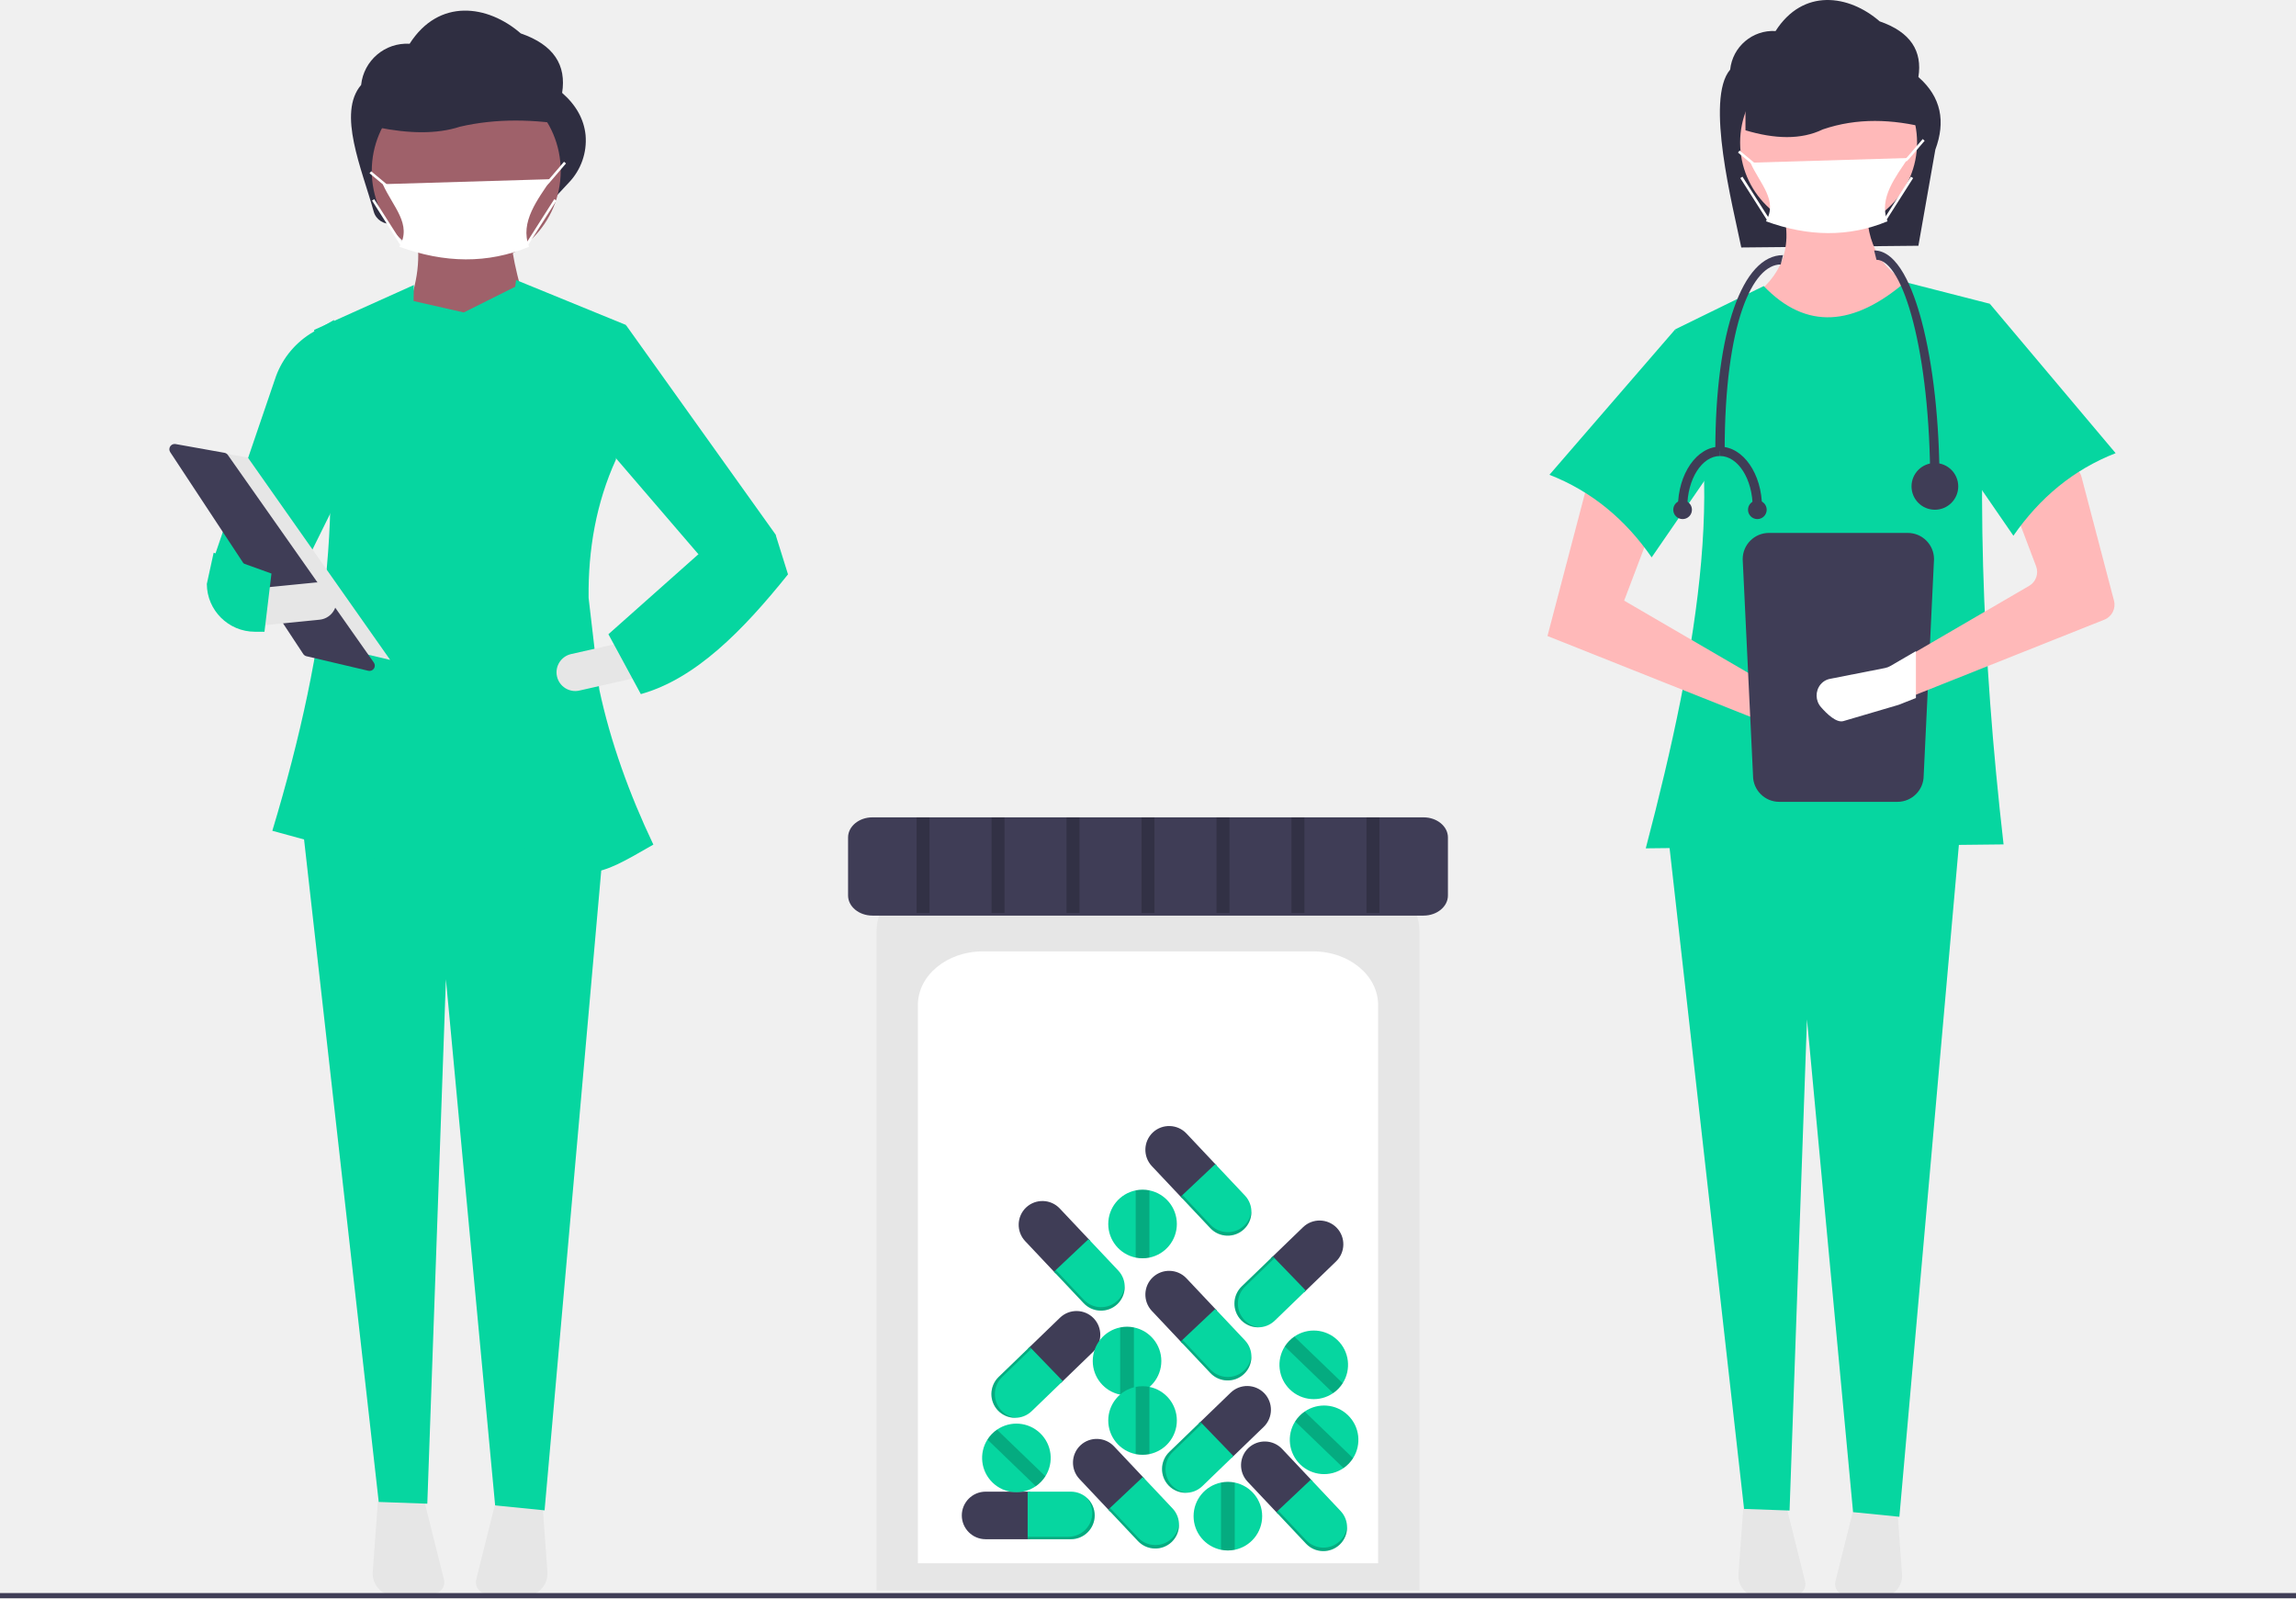
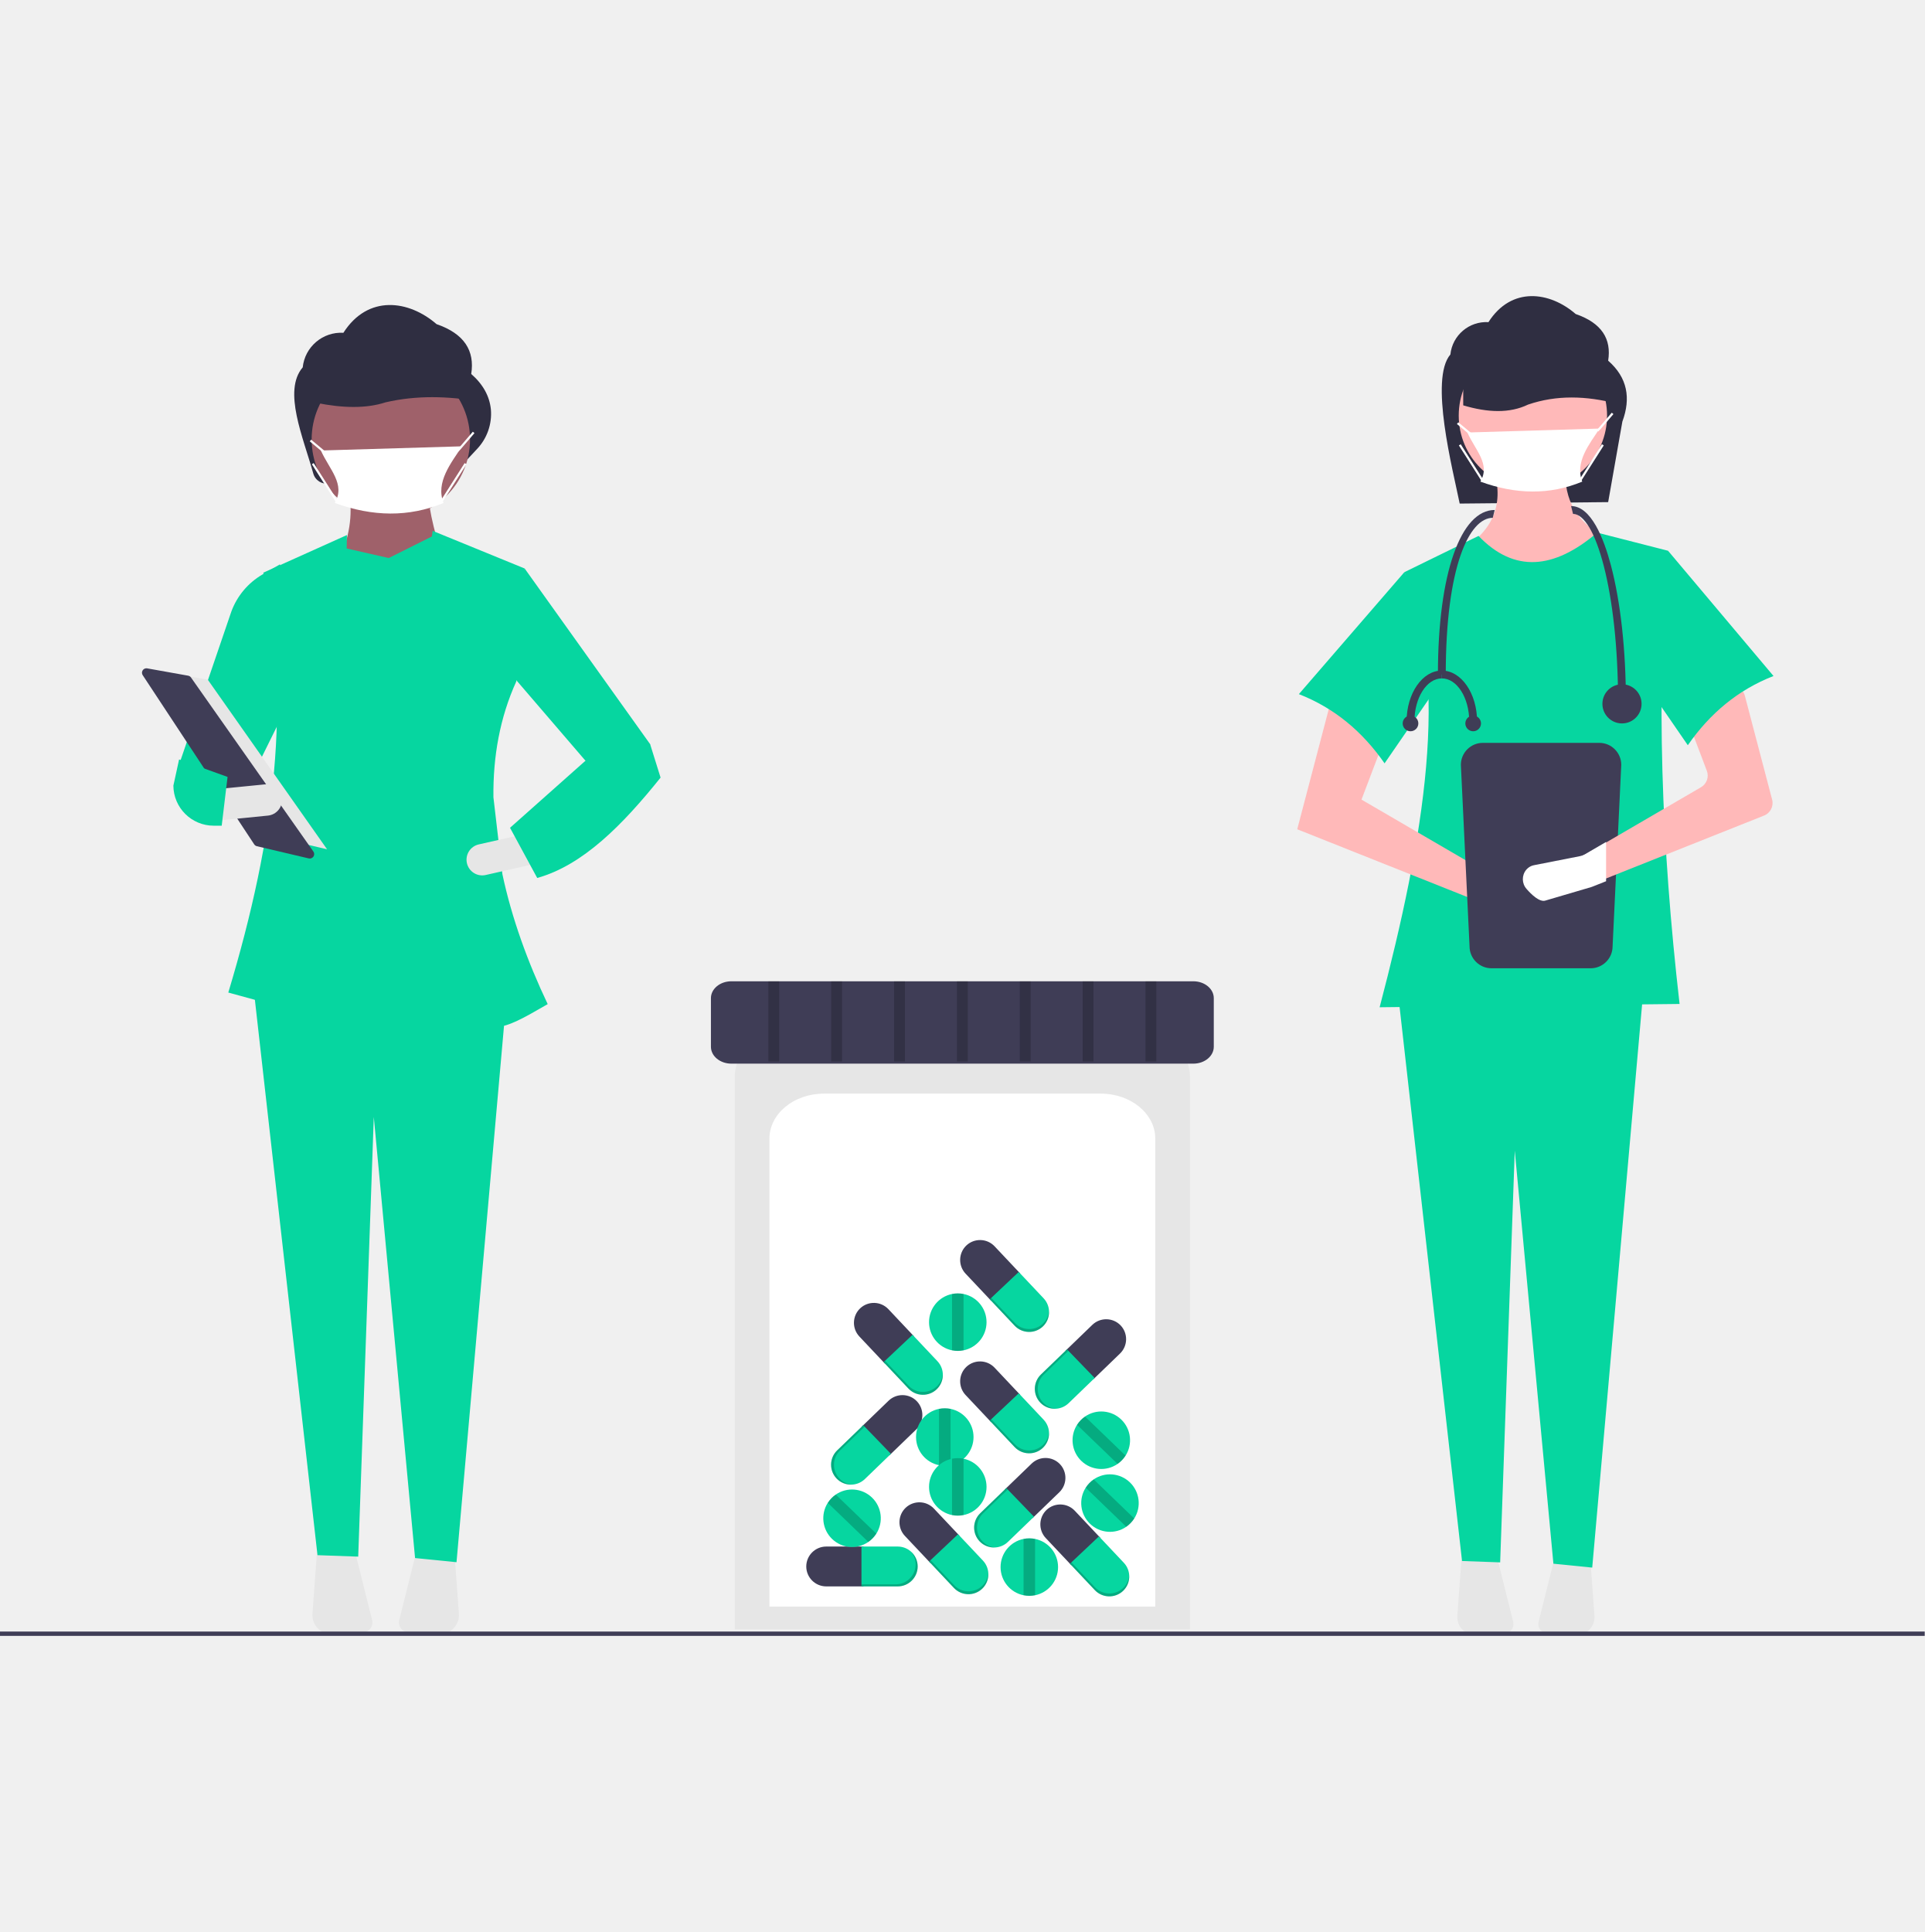
- <svg xmlns="http://www.w3.org/2000/svg" data-name="Layer 1" width="888" height="618.106" viewBox="0 0 888 618.106">
+ <svg xmlns="http://www.w3.org/2000/svg" data-name="Layer 1" width="31.88" height="32" viewBox="0 0 888 618.106">
  <path d="M897.957,235.99l-68.502.667c-3.22-15.851-14.038-57.443-4.295-68.787A16.674,16.674,0,0,1,842.723,152.95h0c10.617-16.62,28.302-14.124,40.255-3.745,12.029,4.151,16.565,11.525,14.979,21.532,8.909,7.798,10.552,17.285,6.553,28.085Z" transform="translate(-156 -140.947)" fill="#2f2e41" />
  <path d="M891.362,278.189l-49.422-6.843-9.884-14.447c13.616-9.032,18.434-21.647,12.166-38.778l34.216-.76c-1.603,15.255,3.442,27.067,17.488,34.216Z" transform="translate(-156 -140.947)" fill="#ffb9b9" />
  <path d="M830.255,723.967l-1.89,25.835a8.224,8.224,0,0,0,8.7,8.809L850.335,757.807a4.195,4.195,0,0,0,3.815-5.204l-7.366-29.463Z" transform="translate(-156 -140.947)" fill="#e6e6e6" />
  <path d="M873.216,723.14l-7.366,29.463a4.195,4.195,0,0,0,3.815,5.204l13.27.804a8.224,8.224,0,0,0,8.7-8.809l-1.89-25.835Z" transform="translate(-156 -140.947)" fill="#e6e6e6" />
  <polygon points="734.602 586.606 716.694 584.809 698.866 394.239 692.128 584.195 674.534 583.565 644.881 320.485 758.172 320.485 734.602 586.606" fill="#06d6a0" />
  <circle cx="707.229" cy="55.125" r="34.216" fill="#ffb9b9" />
  <path d="M930.9,467.515l-138.383,1.521c20.537-78.181,32.821-150.804,11.405-200.731l34.216-16.728c16.498,17.208,34.871,15.434,54.745-1.521l32.695,8.364C919.978,323.891,922.488,394.011,930.9,467.515Z" transform="translate(-156 -140.947)" fill="#06d6a0" />
  <path d="M754.5,386.919l85.919,34.216,19.209,5.65a6.645,6.645,0,0,0,8.322-4.763h0a6.645,6.645,0,0,0-3.783-7.7l-19.946-6.113-60.067-34.976,12.546-33.075L770.467,326.091Z" transform="translate(-156 -140.947)" fill="#ffb9b9" />
  <path d="M755.26,324.57c16.347,6.377,29.349,17.261,39.538,31.934l31.934-46.381-22.81-41.819Z" transform="translate(-156 -140.947)" fill="#06d6a0" />
  <path d="M901.792,190.527c-13.887-3.578-27.54-4.069-40.813.469-8.455,4.095-18.608,3.717-29.899.344V157.203l60.959,1.626Z" transform="translate(-156 -140.947)" fill="#2f2e41" />
  <path d="M840.134,347.053A10.145,10.145,0,0,0,830,357.187l4,83.732A10.145,10.145,0,0,0,844.134,451.053h45.732A10.145,10.145,0,0,0,900,440.919l4-83.732A10.145,10.145,0,0,0,893.866,347.053Z" transform="translate(-156 -140.947)" fill="#3f3d56" />
  <path d="M969.89,380.593,895,410.413l-5.65,2.25c-.18.07-.36.13-.55.19l-18.93,5.57c-2.42.71-5.77-2.55-7.73-4.8a6.085,6.085,0,0,1-.16-7.93,6.746,6.746,0,0,1,.86-.83,5.589,5.589,0,0,1,2.5-1.1l18.91-3.72a6.336,6.336,0,0,0,1.93-.72l8.82-5.14,45.79-26.66a6.218,6.218,0,0,0,2.69-7.58l-8.74-23.05a6.211,6.211,0,0,1,2.87-7.68l14.48-7.76a6.206,6.206,0,0,1,8.94,3.9L973.6,373.233A6.219,6.219,0,0,1,969.89,380.593Z" transform="translate(-156 -140.947)" fill="#ffb9b9" />
  <path d="M974.24,316.206c-16.347,6.377-29.349,17.261-39.538,31.934l-31.934-46.381,22.81-43.34Z" transform="translate(-156 -140.947)" fill="#06d6a0" />
  <path d="M886,226.526c-14.968,6.226-30.663,5.973-47,0,4.754-8.114-2.352-14.469-6-22.66l61-1.813C889.335,209.169,882.452,217.576,886,226.526Z" transform="translate(-156 -140.947)" fill="#fff" />
  <polygon points="737.354 62.46 736.646 61.753 737.646 60.753 743.62 53.781 744.38 54.431 738.38 61.431 737.354 62.46" fill="#fff" />
  <rect x="831" y="198.148" width="1.001" height="7.81" transform="translate(-12.03491 570.5309) rotate(-50.19443)" fill="#fff" />
  <rect x="880.471" y="217.303" width="19.558" height="1" transform="matrix(0.537, -0.84358, 0.84358, 0.537, 72.44944, 710.8936)" fill="#fff" />
  <rect x="834.25" y="208.024" width="1" height="19.558" transform="translate(-142.4296 341.2609) rotate(-32.47119)" fill="#fff" />
  <path d="M897,392.768V410.885l-6.307,2.512c-.201.078-.402.145-.614.212L868.949,419.826c-2.701.792-6.441-2.846-8.628-5.358a6.792,6.792,0,0,1-.179-8.852,7.53,7.53,0,0,1,.96-.926,6.238,6.238,0,0,1,2.791-1.228l21.108-4.152a7.072,7.072,0,0,0,2.154-.804Z" transform="translate(-156 -140.947)" fill="#fff" />
  <path d="M906.14,328.149h-3.614c0-51.111-10.523-86.729-20.779-86.729l-.903-3.614c9.197,0,15.06,14.824,18.36,27.26C903.677,281.926,906.14,304.329,906.14,328.149Z" transform="translate(-156 -140.947)" fill="#3f3d56" />
  <path d="M823.025,315.501H819.411c0-46.809,10.596-75.888,26.199-75.888l-.903,3.614C833.914,243.227,823.025,265.575,823.025,315.501Z" transform="translate(-156 -140.947)" fill="#3f3d56" />
  <circle cx="748.333" cy="188.105" r="9.034" fill="#3f3d56" />
  <path d="M808.57,337.183h-3.614c0-12.952,7.295-23.489,16.262-23.489v3.614C814.244,317.308,808.57,326.224,808.57,337.183Z" transform="translate(-156 -140.947)" fill="#3f3d56" />
  <path d="M837.479,337.183h-3.614c0-10.959-5.674-19.875-12.648-19.875v-3.614C830.185,313.694,837.479,324.231,837.479,337.183Z" transform="translate(-156 -140.947)" fill="#3f3d56" />
  <circle cx="679.673" cy="197.14" r="3.614" fill="#3f3d56" />
  <circle cx="650.763" cy="197.14" r="3.614" fill="#3f3d56" />
  <path d="M371.271,216.644,307.805,227.392a6.424,6.424,0,0,1-7.27-4.613c-4.585-16.549-14.172-38.139-4.864-48.977a17.805,17.805,0,0,1,18.755-15.933h0c11.338-17.747,30.222-15.083,42.986-3.999,12.845,4.432,17.688,12.307,15.995,22.992,5.549,4.857,8.459,10.329,9.072,16.334a23.589,23.589,0,0,1-6.454,18.351Z" transform="translate(-156 -140.947)" fill="#2f2e41" />
  <path d="M361.403,266.609l-49.2-2.894c4.822-11.067,6.748-21.724,4.824-31.836h36.659C353.602,239.644,357.466,253.074,361.403,266.609Z" transform="translate(-156 -140.947)" fill="#9f616a" />
  <path d="M302.18,721.236l-2.018,27.588a8.782,8.782,0,0,0,9.29,9.407l14.17-.858a4.479,4.479,0,0,0,4.074-5.557l-7.866-31.462Z" transform="translate(-156 -140.947)" fill="#e6e6e6" />
  <path d="M348.055,720.353l-7.866,31.462a4.479,4.479,0,0,0,4.074,5.557l14.17.858a8.782,8.782,0,0,0,9.29-9.407l-2.018-27.588Z" transform="translate(-156 -140.947)" fill="#e6e6e6" />
  <polygon points="210.62 584.119 191.498 582.2 172.46 378.701 165.265 581.544 146.478 580.871 114.813 299.944 235.79 299.944 210.62 584.119" fill="#06d6a0" />
  <circle cx="180.323" cy="66.107" r="36.537" fill="#9f616a" />
  <path d="M377.502,189.6c-14.829-2.583-29.409-2.937-43.582.339-9.028,2.955-19.87,2.683-31.928.248V165.548l65.094,1.173Z" transform="translate(-156 -140.947)" fill="#2f2e41" />
  <path d="M360.639,236.37c-15.984,6.649-32.744,6.379-50.189,0,5.076-8.664-2.512-15.45-6.407-24.197l65.138-1.936C364.2,217.836,356.85,226.813,360.639,236.37Z" transform="translate(-156 -140.947)" fill="#fff" />
  <rect x="301.941" y="206.067" width="1.001" height="8.34" transform="translate(-208.685 167.0441) rotate(-50.19486)" fill="#fff" />
  <rect x="354.735" y="226.556" width="20.885" height="1" transform="matrix(0.537, -0.84358, 0.84358, 0.537, -178.4638, 272.2359)" fill="#fff" />
  <rect x="305.412" y="216.614" width="1" height="20.885" transform="matrix(0.84366, -0.53687, 0.53687, 0.84366, -230.0748, 58.78582)" fill="#fff" />
  <path d="M266.861,373.693l-27.977-17.365,23.859-69.879a32.965,32.965,0,0,1,14.41-17.116l8.037-4.653.699,70.495Z" transform="translate(-156 -140.947)" fill="#06d6a0" />
  <path d="M387.789,407.631,383.65,372.179c-.221-18.713,2.962-36.805,10.554-53.475l3.859-52.095L355.615,249.245c-.13.865-.241,1.729-.365,2.594l-19.894,9.947-19.402-4.409.107-6.202-38.589,17.365c12.761,59.328,5.801,120.938-16.144,193.709l50.837,13.901.423-24.41,45.307-3.236c.467,7.92.842,15.699,1.059,23.305,25.565,9.412,26.443,9.256,49.737-4.22C399.415,448.084,392.07,427.79,387.789,407.631Z" transform="translate(-156 -140.947)" fill="#06d6a0" />
  <polygon points="297.051 224.063 271.004 215.381 229.34 166.878 242.062 125.663 299.945 206.699 297.051 224.063" fill="#06d6a0" />
  <path d="M371.419,402.56a7.246,7.246,0,0,0,8.655,5.459l22.111-5.007-3.196-14.113-22.111,5.006a7.237,7.237,0,0,0-5.459,8.655Z" transform="translate(-156 -140.947)" fill="#e6e6e6" />
  <path d="M391.309,386.234l12.541,23.153c21.094-5.883,39.376-24.431,56.918-46.306l-4.824-15.435-29.906,7.718Z" transform="translate(-156 -140.947)" fill="#06d6a0" />
  <polygon points="71.79 172.661 95.866 176.96 150.897 255.207 121.662 248.328 71.79 172.661" fill="#e6e6e6" />
  <path d="M223.52,312.65a2.048,2.048,0,0,0-1.68,3.173l51.439,78.046a2.041,2.041,0,0,0,1.239.865l23.933,5.631a2.044,2.044,0,0,0,2.14-3.166L244.114,316.896a2.032,2.032,0,0,0-1.313-.836L223.906,312.685A2.217,2.217,0,0,0,223.52,312.65Z" transform="translate(-156 -140.947)" fill="#3f3d56" />
  <path d="M255.608,368.452l1.43,14.4,22.56-2.239a7.235,7.235,0,0,0-1.429-14.4Z" transform="translate(-156 -140.947)" fill="#e6e6e6" />
  <path d="M235.991,366.784a18.609,18.609,0,0,0,18.587,18.485h3.71l2.701-22.505-22.36-8.05Z" transform="translate(-156 -140.947)" fill="#06d6a0" />
  <polygon points="211.399 71.78 210.692 71.073 211.76 70.005 218.141 62.558 218.9 63.208 212.493 70.683 211.399 71.78" fill="#fff" />
  <rect y="616.106" width="888" height="2" fill="#3f3d56" />
  <path d="M495,756.053H705V501.337c0-13.488-13.285-24.46-29.614-24.46H524.614c-16.33,0-29.614,10.973-29.614,24.46Z" transform="translate(-156 -140.947)" fill="#e6e6e6" />
  <path d="M511,745.52H689V529.617c0-11.432-11.261-20.733-25.102-20.733H536.102C522.26,508.884,511,518.185,511,529.617Z" transform="translate(-156 -140.947)" fill="#fff" />
  <path d="M493.414,457.053c-5.19,0-9.414,3.488-9.414,7.775v22.444c0,4.287,4.223,7.775,9.414,7.775H706.587c5.19,0,9.413-3.488,9.413-7.775V464.828c0-4.287-4.223-7.775-9.413-7.775Z" transform="translate(-156 -140.947)" fill="#3f3d56" />
  <path d="M537.181,717.836a9.224,9.224,0,0,0-9.197,9.197v0a9.224,9.224,0,0,0,9.197,9.197H554.395V717.836Z" transform="translate(-156 -140.947)" fill="#3f3d56" />
  <path d="M570.194,717.836H553.452V736.229h16.743a9.224,9.224,0,0,0,9.197-9.197v0A9.224,9.224,0,0,0,570.194,717.836Z" transform="translate(-156 -140.947)" fill="#06d6a0" />
  <path d="M576.196,720.088a9.144,9.144,0,0,1,2.252,6.001v0a9.224,9.224,0,0,1-9.197,9.197H553.452v.943h16.743a9.224,9.224,0,0,0,9.197-9.197v0A9.177,9.177,0,0,0,576.196,720.088Z" transform="translate(-156 -140.947)" opacity="0.2" />
  <path d="M614.861,579.31a9.224,9.224,0,0,0-13-.384l0,0a9.224,9.224,0,0,0-.384,13l11.808,12.526,13.384-12.617Z" transform="translate(-156 -140.947)" fill="#3f3d56" />
  <path d="M637.507,603.332l-11.484-12.183L612.638,603.766l11.484,12.183a9.224,9.224,0,0,0,13.0.384l0,0A9.224,9.224,0,0,0,637.507,603.332Z" transform="translate(-156 -140.947)" fill="#06d6a0" />
  <path d="M639.984,609.244a9.144,9.144,0,0,1-2.822,5.755l0,0a9.224,9.224,0,0,1-13-.384L613.324,603.119l-.686.647,11.484,12.183a9.224,9.224,0,0,0,13.0.384l0,0A9.177,9.177,0,0,0,639.984,609.244Z" transform="translate(-156 -140.947)" opacity="0.2" />
  <path d="M565.861,608.31a9.224,9.224,0,0,0-13-.384l0,0a9.224,9.224,0,0,0-.384,13l11.808,12.526,13.384-12.617Z" transform="translate(-156 -140.947)" fill="#3f3d56" />
  <path d="M588.507,632.332l-11.484-12.183L563.638,632.766l11.484,12.183a9.224,9.224,0,0,0,13.0.384l0,0A9.224,9.224,0,0,0,588.507,632.332Z" transform="translate(-156 -140.947)" fill="#06d6a0" />
  <path d="M590.984,638.244a9.144,9.144,0,0,1-2.822,5.755l0,0a9.224,9.224,0,0,1-13-.384L564.324,632.119l-.686.647,11.484,12.183a9.224,9.224,0,0,0,13.0.384l0,0A9.177,9.177,0,0,0,590.984,638.244Z" transform="translate(-156 -140.947)" opacity="0.2" />
  <path d="M614.861,635.31a9.224,9.224,0,0,0-13-.384l0,0a9.224,9.224,0,0,0-.384,13l11.808,12.526,13.384-12.617Z" transform="translate(-156 -140.947)" fill="#3f3d56" />
  <path d="M637.507,659.332l-11.484-12.183L612.638,659.766l11.484,12.183a9.224,9.224,0,0,0,13.0.384l0,0A9.224,9.224,0,0,0,637.507,659.332Z" transform="translate(-156 -140.947)" fill="#06d6a0" />
  <path d="M639.984,665.244a9.144,9.144,0,0,1-2.822,5.755l0,0a9.224,9.224,0,0,1-13-.384L613.324,659.119l-.686.647,11.484,12.183a9.224,9.224,0,0,0,13.0.384l0,0A9.177,9.177,0,0,0,639.984,665.244Z" transform="translate(-156 -140.947)" opacity="0.2" />
  <path d="M644.754,692.777a9.224,9.224,0,0,0,.226-13.004l0,0a9.224,9.224,0,0,0-13.004-.226L619.594,691.506l12.778,13.23Z" transform="translate(-156 -140.947)" fill="#3f3d56" />
  <path d="M621.008,715.712l12.043-11.632L620.272,690.851,608.23,702.482a9.224,9.224,0,0,0-.226,13.004l0,0A9.224,9.224,0,0,0,621.008,715.712Z" transform="translate(-156 -140.947)" fill="#06d6a0" />
  <path d="M615.127,718.261a9.144,9.144,0,0,1-5.789-2.752l0,0a9.224,9.224,0,0,1,.226-13.004L620.928,691.529l-.655-.678L608.23,702.482a9.224,9.224,0,0,0-.226,13.004l0,0A9.177,9.177,0,0,0,615.127,718.261Z" transform="translate(-156 -140.947)" opacity="0.2" />
  <path d="M578.754,663.777a9.224,9.224,0,0,0,.226-13.004l0,0a9.224,9.224,0,0,0-13.004-.226L553.594,662.506l12.778,13.23Z" transform="translate(-156 -140.947)" fill="#3f3d56" />
  <path d="M555.008,686.712l12.043-11.632L554.272,661.851,542.23,673.482a9.224,9.224,0,0,0-.226,13.004l0,0A9.224,9.224,0,0,0,555.008,686.712Z" transform="translate(-156 -140.947)" fill="#06d6a0" />
  <path d="M549.127,689.261a9.144,9.144,0,0,1-5.789-2.752l0,0a9.224,9.224,0,0,1,.226-13.004L554.928,662.529l-.655-.678L542.23,673.482a9.224,9.224,0,0,0-.226,13.004l0,0A9.177,9.177,0,0,0,549.127,689.261Z" transform="translate(-156 -140.947)" opacity="0.2" />
  <path d="M672.754,628.777a9.224,9.224,0,0,0,.226-13.004l0,0a9.224,9.224,0,0,0-13.004-.226L647.594,627.506l12.778,13.23Z" transform="translate(-156 -140.947)" fill="#3f3d56" />
  <path d="M649.008,651.712l12.043-11.632L648.272,626.851,636.23,638.482a9.224,9.224,0,0,0-.226,13.004l0,0A9.224,9.224,0,0,0,649.008,651.712Z" transform="translate(-156 -140.947)" fill="#06d6a0" />
  <path d="M643.127,654.261a9.144,9.144,0,0,1-5.789-2.752l0,0a9.224,9.224,0,0,1,.226-13.004L648.928,627.529l-.655-.678L636.23,638.482a9.224,9.224,0,0,0-.226,13.004l0,0A9.177,9.177,0,0,0,643.127,654.261Z" transform="translate(-156 -140.947)" opacity="0.2" />
  <path d="M651.861,701.31a9.224,9.224,0,0,0-13-.384l0,0a9.224,9.224,0,0,0-.384,13l11.808,12.526,13.384-12.617Z" transform="translate(-156 -140.947)" fill="#3f3d56" />
  <path d="M674.507,725.332l-11.484-12.183L649.638,725.766l11.484,12.183a9.224,9.224,0,0,0,13.0.384l0,0A9.224,9.224,0,0,0,674.507,725.332Z" transform="translate(-156 -140.947)" fill="#06d6a0" />
  <path d="M676.984,731.244a9.144,9.144,0,0,1-2.822,5.755l0,0a9.224,9.224,0,0,1-13-.384L650.324,725.119l-.686.647,11.484,12.183a9.224,9.224,0,0,0,13.0.384l0,0A9.177,9.177,0,0,0,676.984,731.244Z" transform="translate(-156 -140.947)" opacity="0.2" />
  <path d="M586.861,700.31a9.224,9.224,0,0,0-13-.384l0,0a9.224,9.224,0,0,0-.384,13l11.808,12.526,13.384-12.617Z" transform="translate(-156 -140.947)" fill="#3f3d56" />
  <path d="M609.507,724.332l-11.484-12.183L584.638,724.766l11.484,12.183a9.224,9.224,0,0,0,13.0.384l0,0A9.224,9.224,0,0,0,609.507,724.332Z" transform="translate(-156 -140.947)" fill="#06d6a0" />
  <path d="M611.984,730.244a9.144,9.144,0,0,1-2.822,5.755l0,0a9.224,9.224,0,0,1-13-.384L585.324,724.119l-.686.647,11.484,12.183a9.224,9.224,0,0,0,13.0.384l0,0A9.177,9.177,0,0,0,611.984,730.244Z" transform="translate(-156 -140.947)" opacity="0.2" />
  <path d="M605.158,667.316A13.263,13.263,0,0,1,594.547,680.314a13.395,13.395,0,0,1-5.305,0,13.266,13.266,0,0,1,0-25.996,13.397,13.397,0,0,1,5.305,0A13.263,13.263,0,0,1,605.158,667.316Z" transform="translate(-156 -140.947)" fill="#06d6a0" />
  <path d="M594.547,654.318V680.314a13.395,13.395,0,0,1-5.305,0V654.318a13.397,13.397,0,0,1,5.305,0Z" transform="translate(-156 -140.947)" opacity="0.2" />
  <path d="M611.158,614.316A13.263,13.263,0,0,1,600.547,627.314a13.395,13.395,0,0,1-5.305,0,13.266,13.266,0,0,1,0-25.996,13.397,13.397,0,0,1,5.305,0A13.263,13.263,0,0,1,611.158,614.316Z" transform="translate(-156 -140.947)" fill="#06d6a0" />
  <path d="M600.547,601.318V627.314a13.395,13.395,0,0,1-5.305,0V601.318a13.397,13.397,0,0,1,5.305,0Z" transform="translate(-156 -140.947)" opacity="0.2" />
  <path d="M611.158,690.316A13.263,13.263,0,0,1,600.547,703.314a13.395,13.395,0,0,1-5.305,0,13.266,13.266,0,0,1,0-25.996,13.397,13.397,0,0,1,5.305,0A13.263,13.263,0,0,1,611.158,690.316Z" transform="translate(-156 -140.947)" fill="#06d6a0" />
  <path d="M600.547,677.318V703.314a13.395,13.395,0,0,1-5.305,0V677.318a13.397,13.397,0,0,1,5.305,0Z" transform="translate(-156 -140.947)" opacity="0.2" />
  <path d="M644.158,727.316A13.263,13.263,0,0,1,633.547,740.314a13.395,13.395,0,0,1-5.305,0,13.266,13.266,0,0,1,0-25.996,13.397,13.397,0,0,1,5.305,0A13.263,13.263,0,0,1,644.158,727.316Z" transform="translate(-156 -140.947)" fill="#06d6a0" />
  <path d="M633.547,714.318V740.314a13.395,13.395,0,0,1-5.305,0V714.318a13.397,13.397,0,0,1,5.305,0Z" transform="translate(-156 -140.947)" opacity="0.2" />
  <path d="M673.31,659.24a13.263,13.263,0,0,1,1.995,16.66,13.395,13.395,0,0,1-3.682,3.82,13.266,13.266,0,0,1-18.717-18.04,13.397,13.397,0,0,1,3.682-3.82A13.263,13.263,0,0,1,673.31,659.24Z" transform="translate(-156 -140.947)" fill="#06d6a0" />
  <path d="M656.588,657.86l18.717,18.04a13.395,13.395,0,0,1-3.682,3.82l-18.717-18.04a13.397,13.397,0,0,1,3.682-3.82Z" transform="translate(-156 -140.947)" opacity="0.2" />
  <path d="M677.31,688.24a13.263,13.263,0,0,1,1.995,16.66,13.395,13.395,0,0,1-3.682,3.82,13.266,13.266,0,0,1-18.717-18.04,13.397,13.397,0,0,1,3.682-3.82A13.263,13.263,0,0,1,677.31,688.24Z" transform="translate(-156 -140.947)" fill="#06d6a0" />
  <path d="M660.588,686.86l18.717,18.04a13.395,13.395,0,0,1-3.682,3.82l-18.717-18.04a13.397,13.397,0,0,1,3.682-3.82Z" transform="translate(-156 -140.947)" opacity="0.2" />
  <path d="M558.31,695.24a13.263,13.263,0,0,1,1.995,16.66,13.395,13.395,0,0,1-3.682,3.82,13.266,13.266,0,0,1-18.717-18.04,13.397,13.397,0,0,1,3.682-3.82A13.263,13.263,0,0,1,558.31,695.24Z" transform="translate(-156 -140.947)" fill="#06d6a0" />
  <path d="M541.588,693.86l18.717,18.04a13.395,13.395,0,0,1-3.682,3.82l-18.717-18.04a13.397,13.397,0,0,1,3.682-3.82Z" transform="translate(-156 -140.947)" opacity="0.2" />
  <rect x="354.5" y="316.106" width="5" height="37" opacity="0.2" />
  <rect x="383.5" y="316.106" width="5" height="37" opacity="0.2" />
  <rect x="412.5" y="316.106" width="5" height="37" opacity="0.2" />
  <rect x="441.5" y="316.106" width="5" height="37" opacity="0.2" />
  <rect x="470.5" y="316.106" width="5" height="37" opacity="0.2" />
  <rect x="499.5" y="316.106" width="5" height="37" opacity="0.2" />
  <rect x="528.5" y="316.106" width="5" height="37" opacity="0.2" />
</svg>
